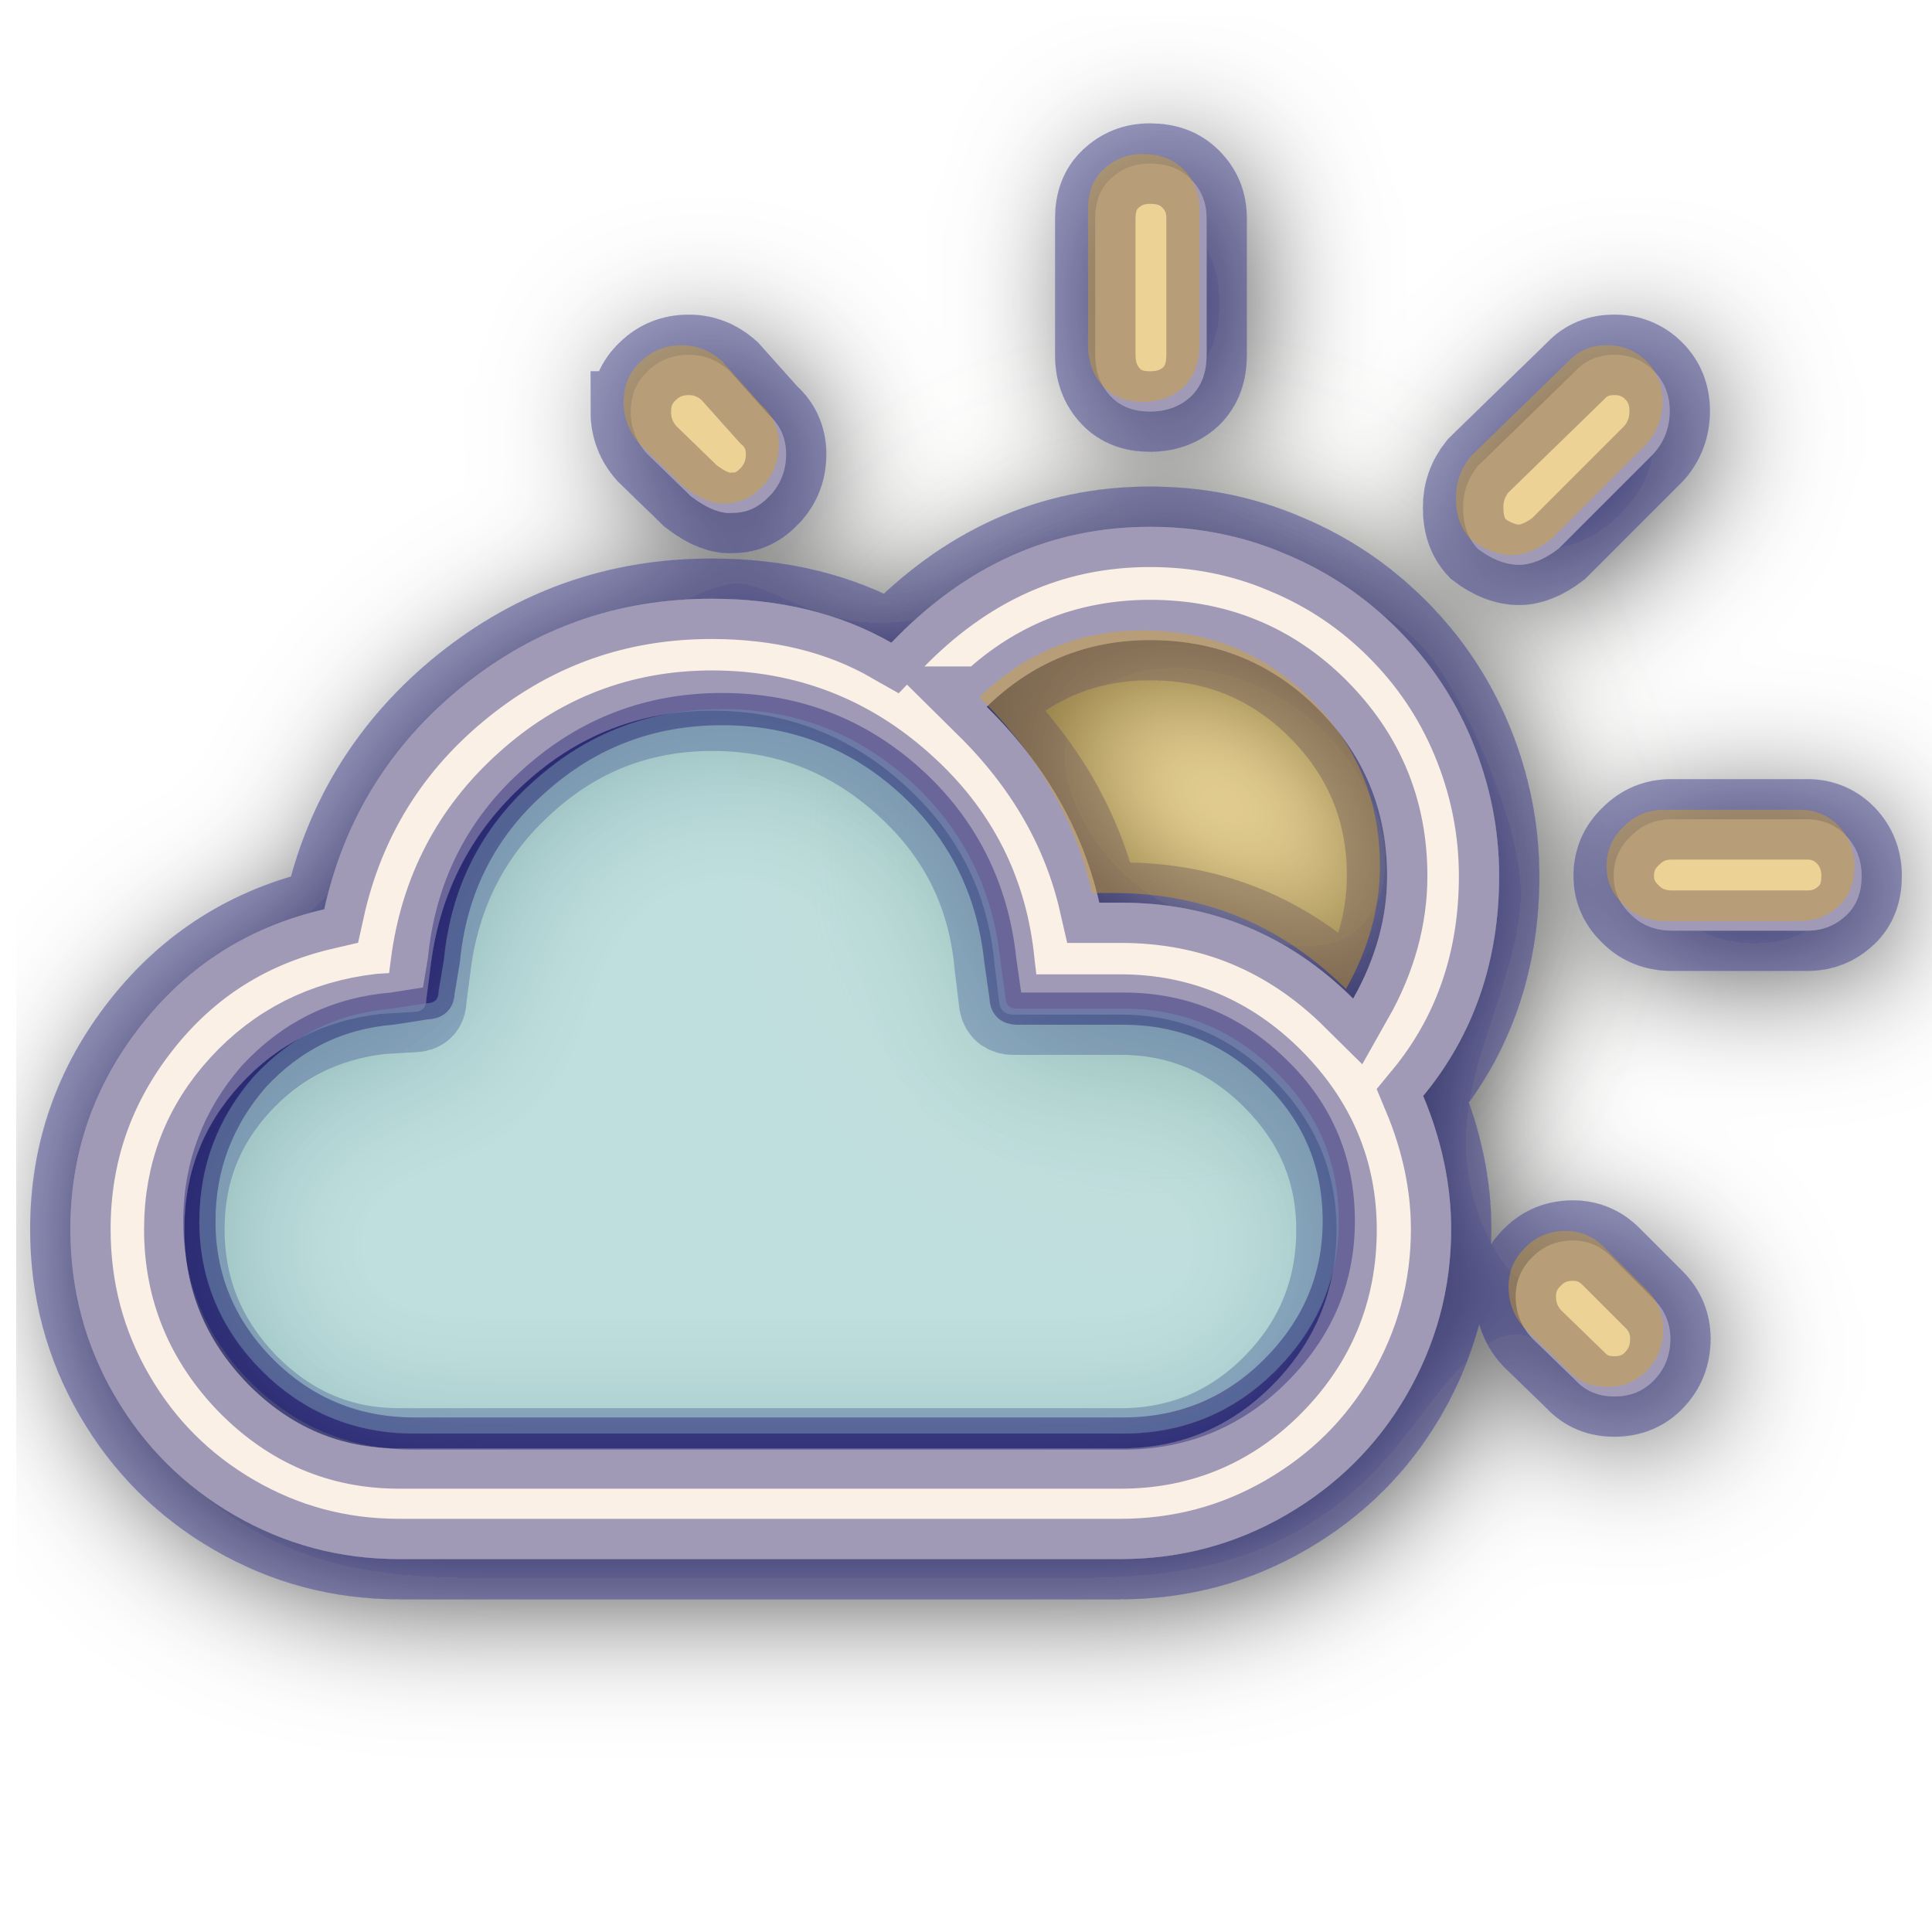
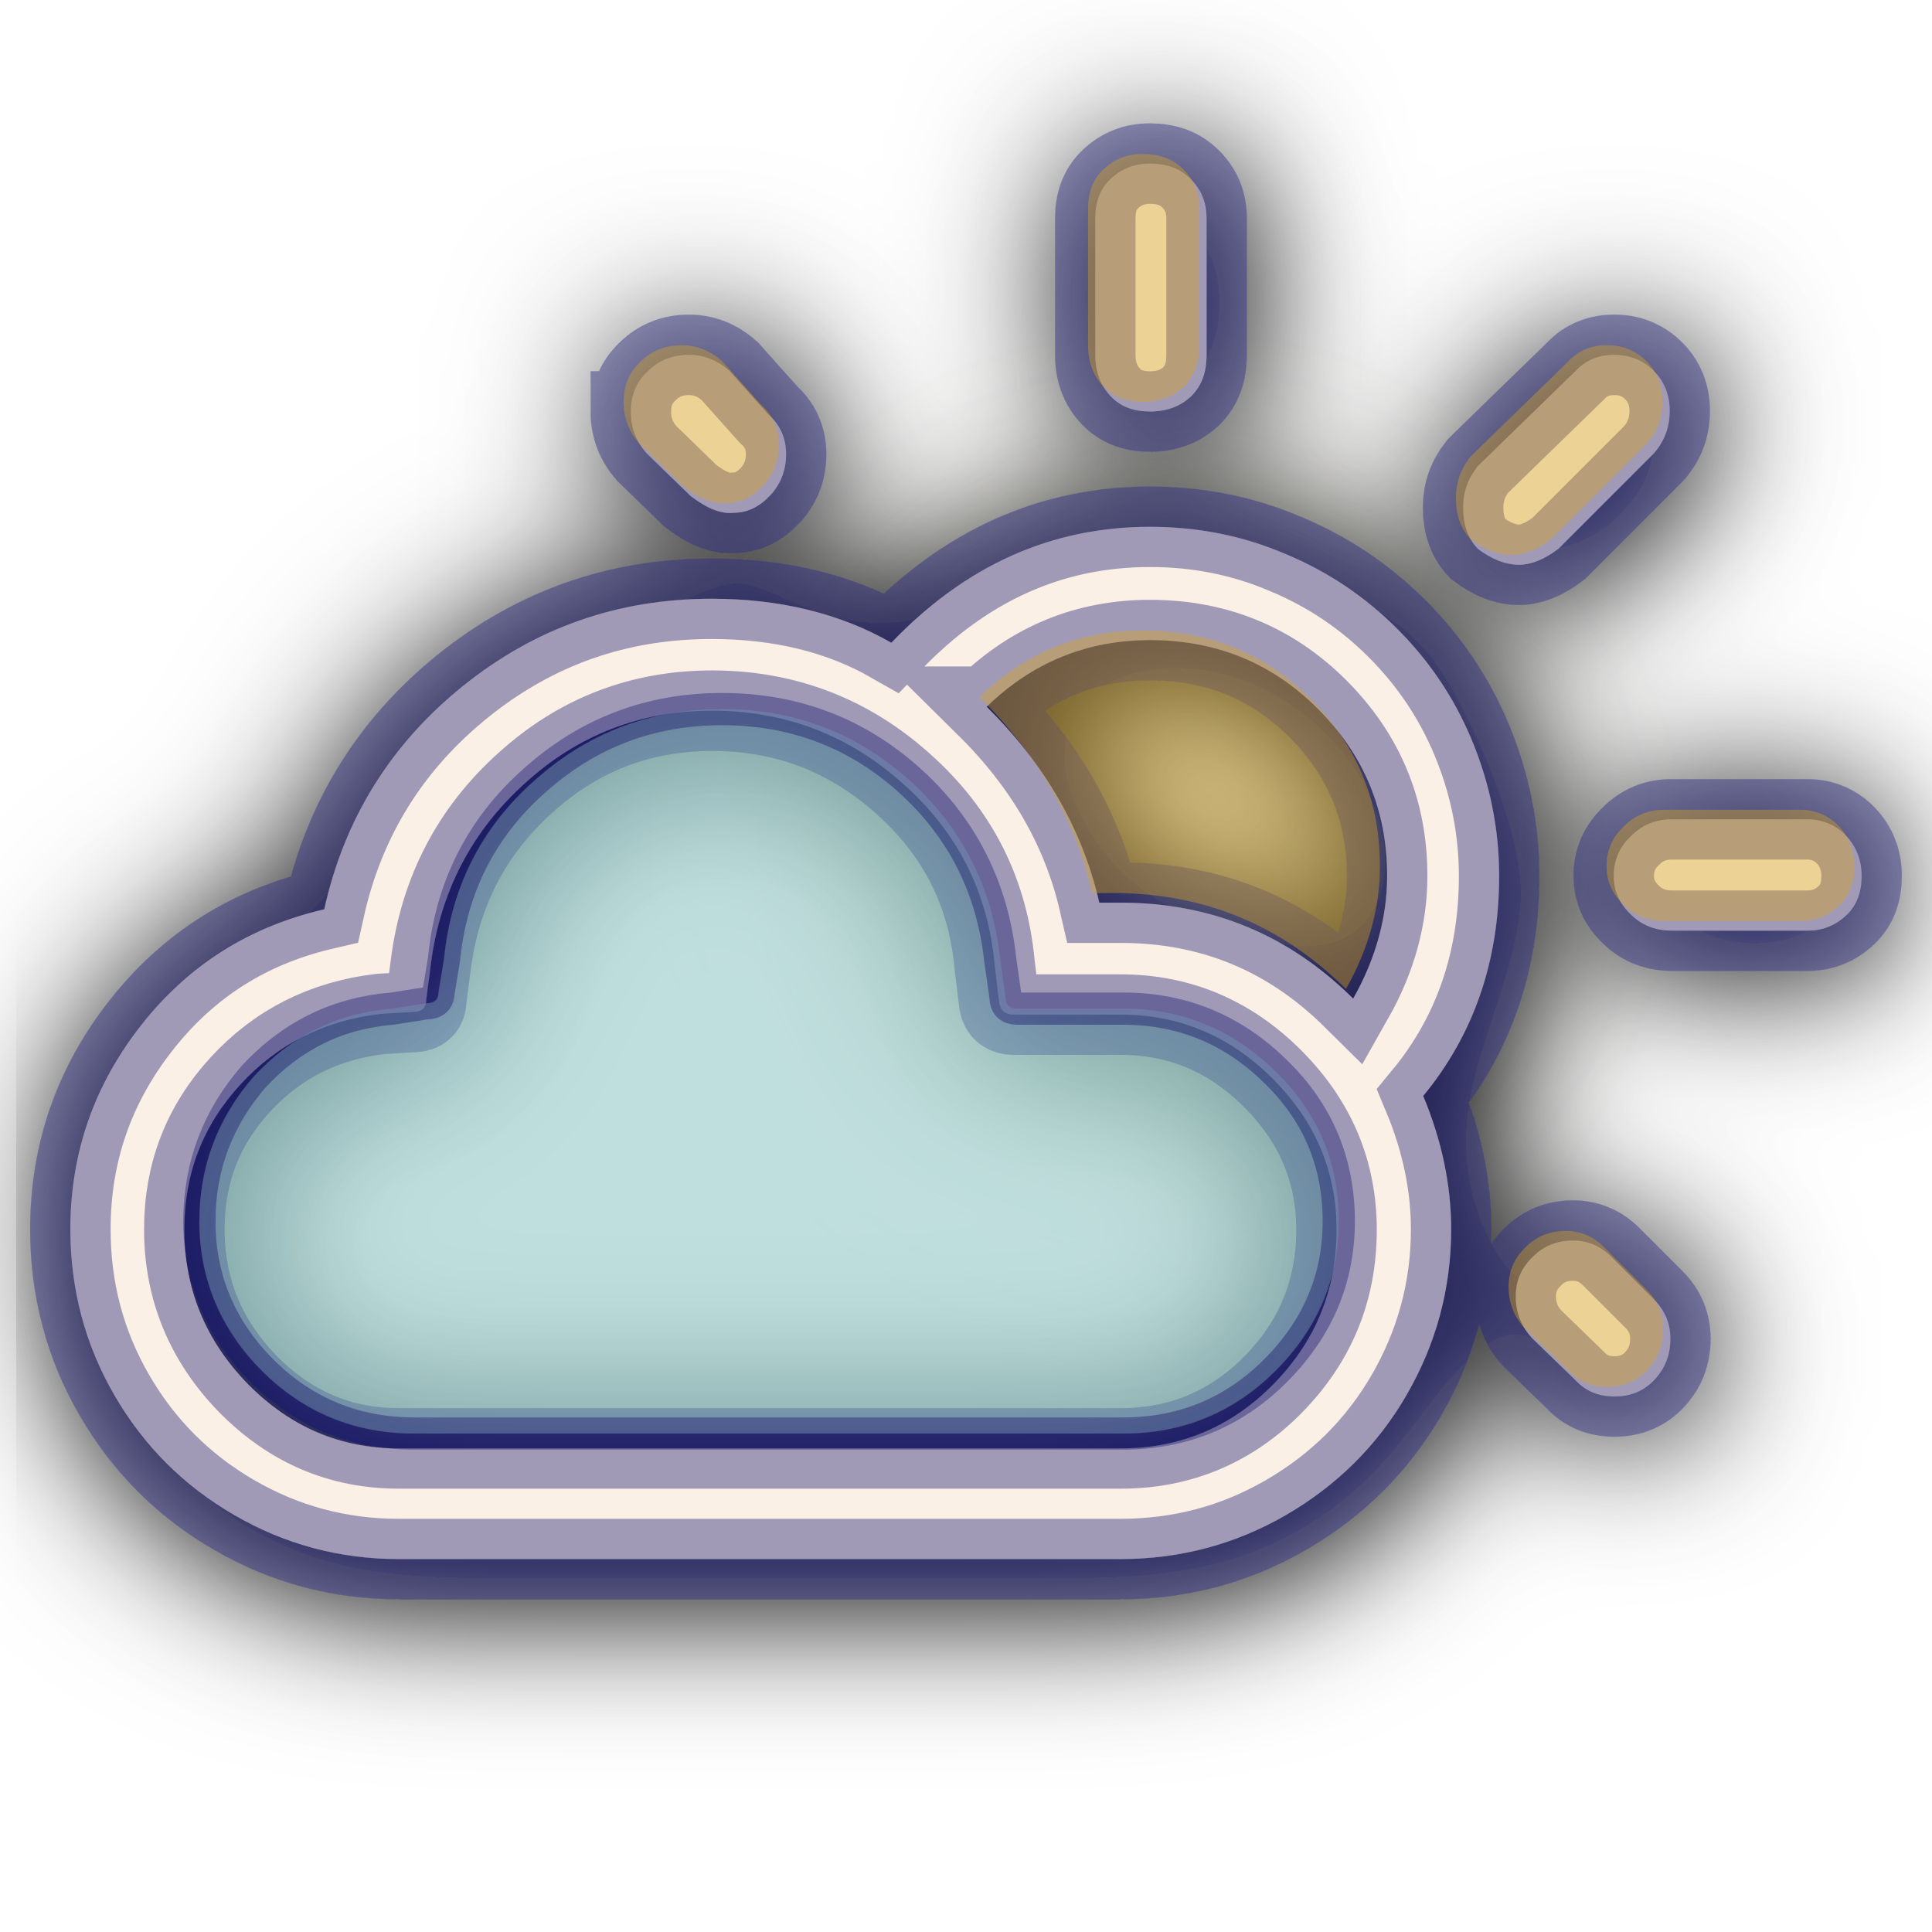
<svg xmlns="http://www.w3.org/2000/svg" width="60" height="60">
  <defs>
    <filter id="drop_shadow" filterUnits="objectBoundingBox" x="-50%" y="-50%" width="200%" height="200%">
      <feDropShadow dx="0.5" dy="0.5" stdDeviation="2" flood-color="black" flood-opacity="0.8" />
    </filter>
    <filter id="blur_shadow" filterUnits="objectBoundingBox" x="-50%" y="-50%" width="200%" height="200%">
      <feGaussianBlur in="SourceGraphic" stdDeviation="3" />
    </filter>
  </defs>
  <g>
+     <path fill="black" style="filter:url(#blur_shadow)" d="m2.185,38.174c0,1.863 0.455,3.58 1.366,5.153s2.152,2.815 3.725,3.725c1.573,0.911 3.27,1.366 5.112,1.366l22.413,0c1.842,0 3.56,-0.455 5.133,-1.366c1.573,-0.911 2.835,-2.152 3.746,-3.725c0.911,-1.573 1.387,-3.291 1.387,-5.153c0,-1.366 -0.29,-2.753 -0.869,-4.139c1.573,-1.904 2.359,-4.201 2.359,-6.83c0,-1.469 -0.29,-2.877 -0.849,-4.222c-0.559,-1.345 -1.345,-2.483 -2.318,-3.456c-0.973,-0.973 -2.111,-1.759 -3.456,-2.318c-1.345,-0.579 -2.753,-0.849 -4.222,-0.849c-3.063,0 -5.733,1.2 -8.03,3.601c-1.594,-0.911 -3.456,-1.366 -5.588,-1.366c-2.918,0 -5.484,0.911 -7.719,2.711c-2.235,1.801 -3.684,4.118 -4.305,6.933c-2.318,0.538 -4.201,1.718 -5.671,3.58s-2.214,3.974 -2.214,6.354l0,0zm3.539,0c0,-1.738 0.579,-3.229 1.738,-4.491c1.159,-1.262 2.608,-1.987 4.346,-2.194l1.035,-0.062c0.248,0 0.393,-0.124 0.393,-0.373l0.145,-1.118c0.29,-2.235 1.262,-4.118 2.918,-5.609c1.656,-1.511 3.601,-2.256 5.815,-2.256c2.277,0 4.263,0.766 5.94,2.277c1.697,1.511 2.628,3.373 2.835,5.609l0.145,1.2c0.041,0.228 0.186,0.352 0.435,0.352l3.332,0c1.821,0 3.394,0.662 4.719,1.987c1.325,1.325 1.987,2.877 1.987,4.698c0,1.883 -0.662,3.477 -1.966,4.801c-1.304,1.325 -2.897,1.987 -4.719,1.987l-22.434,0c-1.821,0 -3.373,-0.662 -4.698,-2.007c-1.304,-1.345 -1.966,-2.939 -1.966,-4.801l-0,-0zm13.866,-25.394c0,0.497 0.166,0.931 0.497,1.304l1.366,1.325c0.517,0.393 0.952,0.559 1.325,0.517c0.435,0 0.807,-0.186 1.138,-0.538s0.497,-0.786 0.497,-1.283c0,-0.497 -0.186,-0.911 -0.538,-1.221l-1.221,-1.366c-0.373,-0.331 -0.786,-0.497 -1.262,-0.497c-0.497,0 -0.931,0.166 -1.283,0.517c-0.352,0.331 -0.517,0.745 -0.517,1.242l0,0zm11.052,9.168c1.428,-1.387 3.125,-2.07 5.07,-2.07c2.049,0 3.787,0.704 5.215,2.132c1.428,1.428 2.152,3.146 2.152,5.195c0,1.283 -0.352,2.566 -1.055,3.808c-2.007,-1.987 -4.408,-2.98 -7.223,-2.98l-0.662,0c-0.517,-2.256 -1.676,-4.284 -3.498,-6.085l0,-0zm3.373,-10.927c0,0.538 0.166,0.952 0.476,1.283s0.724,0.476 1.221,0.476c0.538,0 0.952,-0.166 1.283,-0.476c0.331,-0.331 0.476,-0.745 0.476,-1.283l0,-4.243c0,-0.497 -0.166,-0.89 -0.497,-1.221s-0.745,-0.476 -1.262,-0.476c-0.497,0 -0.89,0.166 -1.221,0.476s-0.476,0.724 -0.476,1.221l0,4.243l0,0zm11.424,4.739c0,0.538 0.145,0.952 0.455,1.283c0.435,0.331 0.869,0.497 1.283,0.497c0.373,0 0.786,-0.166 1.221,-0.497l2.959,-2.959c0.331,-0.373 0.497,-0.807 0.497,-1.325c0,-0.497 -0.166,-0.911 -0.497,-1.242c-0.331,-0.331 -0.745,-0.497 -1.221,-0.497c-0.497,0 -0.89,0.166 -1.2,0.497l-3.042,2.959c-0.31,0.393 -0.455,0.807 -0.455,1.283l0,0zm1.635,24.504c0,0.497 0.166,0.931 0.517,1.304l1.345,1.304c0.31,0.331 0.704,0.497 1.2,0.497s0.911,-0.166 1.242,-0.517c0.331,-0.352 0.497,-0.766 0.497,-1.283c0,-0.455 -0.166,-0.869 -0.497,-1.2l-1.345,-1.345c-0.331,-0.331 -0.724,-0.497 -1.18,-0.497c-0.497,0 -0.911,0.166 -1.242,0.497c-0.352,0.331 -0.538,0.745 -0.538,1.242l0,-0zm3.042,-13.059c0,0.476 0.186,0.869 0.538,1.2c0.331,0.331 0.766,0.497 1.262,0.497l4.222,0c0.476,0 0.869,-0.166 1.2,-0.476s0.476,-0.724 0.476,-1.221c0,-0.497 -0.166,-0.911 -0.476,-1.242s-0.724,-0.517 -1.2,-0.517l-4.222,0c-0.497,0 -0.911,0.166 -1.262,0.517c-0.373,0.352 -0.538,0.766 -0.538,1.242z" />
    <g>
      <circle fill="palegoldenrod" cy="26.125" cx="36.225" r="10" fill-opacity="0.2" style="filter:url(#blur_shadow);" />
      <g stroke="midnightblue" stroke-opacity="0.4" style="filter:url(#drop_shadow);">
        <path stroke-width="2.5" fill="linen" d="m2.185,38.174c0,1.863 0.455,3.58 1.366,5.153s2.152,2.815 3.725,3.725c1.573,0.911 3.27,1.366 5.112,1.366l22.413,0c1.842,0 3.56,-0.455 5.133,-1.366c1.573,-0.911 2.835,-2.152 3.746,-3.725c0.911,-1.573 1.387,-3.291 1.387,-5.153c0,-1.366 -0.29,-2.753 -0.869,-4.139c1.573,-1.904 2.359,-4.201 2.359,-6.83c0,-1.469 -0.29,-2.877 -0.849,-4.222c-0.559,-1.345 -1.345,-2.483 -2.318,-3.456c-0.973,-0.973 -2.111,-1.759 -3.456,-2.318c-1.345,-0.579 -2.753,-0.849 -4.222,-0.849c-3.063,0 -5.733,1.2 -8.03,3.601c-1.594,-0.911 -3.456,-1.366 -5.588,-1.366c-2.918,0 -5.484,0.911 -7.719,2.711c-2.235,1.801 -3.684,4.118 -4.305,6.933c-2.318,0.538 -4.201,1.718 -5.671,3.58s-2.214,3.974 -2.214,6.354l0,0zm3.539,0c0,-1.738 0.579,-3.229 1.738,-4.491c1.159,-1.262 2.608,-1.987 4.346,-2.194l1.035,-0.062c0.248,0 0.393,-0.124 0.393,-0.373l0.145,-1.118c0.29,-2.235 1.262,-4.118 2.918,-5.609c1.656,-1.511 3.601,-2.256 5.815,-2.256c2.277,0 4.263,0.766 5.94,2.277c1.697,1.511 2.628,3.373 2.835,5.609l0.145,1.2c0.041,0.228 0.186,0.352 0.435,0.352l3.332,0c1.821,0 3.394,0.662 4.719,1.987c1.325,1.325 1.987,2.877 1.987,4.698c0,1.883 -0.662,3.477 -1.966,4.801c-1.304,1.325 -2.897,1.987 -4.719,1.987l-22.434,0c-1.821,0 -3.373,-0.662 -4.698,-2.007c-1.304,-1.345 -1.966,-2.939 -1.966,-4.801l-0,-0zm13.866,-25.394c0,0.497 0.166,0.931 0.497,1.304l1.366,1.325c0.517,0.393 0.952,0.559 1.325,0.517c0.435,0 0.807,-0.186 1.138,-0.538s0.497,-0.786 0.497,-1.283c0,-0.497 -0.186,-0.911 -0.538,-1.221l-1.221,-1.366c-0.373,-0.331 -0.786,-0.497 -1.262,-0.497c-0.497,0 -0.931,0.166 -1.283,0.517c-0.352,0.331 -0.517,0.745 -0.517,1.242l0,0zm11.052,9.168c1.428,-1.387 3.125,-2.07 5.07,-2.07c2.049,0 3.787,0.704 5.215,2.132c1.428,1.428 2.152,3.146 2.152,5.195c0,1.283 -0.352,2.566 -1.055,3.808c-2.007,-1.987 -4.408,-2.98 -7.223,-2.98l-0.662,0c-0.517,-2.256 -1.676,-4.284 -3.498,-6.085l0,-0zm3.373,-10.927c0,0.538 0.166,0.952 0.476,1.283s0.724,0.476 1.221,0.476c0.538,0 0.952,-0.166 1.283,-0.476c0.331,-0.331 0.476,-0.745 0.476,-1.283l0,-4.243c0,-0.497 -0.166,-0.89 -0.497,-1.221s-0.745,-0.476 -1.262,-0.476c-0.497,0 -0.89,0.166 -1.221,0.476s-0.476,0.724 -0.476,1.221l0,4.243l0,0zm11.424,4.739c0,0.538 0.145,0.952 0.455,1.283c0.435,0.331 0.869,0.497 1.283,0.497c0.373,0 0.786,-0.166 1.221,-0.497l2.959,-2.959c0.331,-0.373 0.497,-0.807 0.497,-1.325c0,-0.497 -0.166,-0.911 -0.497,-1.242c-0.331,-0.331 -0.745,-0.497 -1.221,-0.497c-0.497,0 -0.89,0.166 -1.2,0.497l-3.042,2.959c-0.31,0.393 -0.455,0.807 -0.455,1.283l0,0zm1.635,24.504c0,0.497 0.166,0.931 0.517,1.304l1.345,1.304c0.31,0.331 0.704,0.497 1.2,0.497s0.911,-0.166 1.242,-0.517c0.331,-0.352 0.497,-0.766 0.497,-1.283c0,-0.455 -0.166,-0.869 -0.497,-1.2l-1.345,-1.345c-0.331,-0.331 -0.724,-0.497 -1.18,-0.497c-0.497,0 -0.911,0.166 -1.242,0.497c-0.352,0.331 -0.538,0.745 -0.538,1.242l0,-0zm3.042,-13.059c0,0.476 0.186,0.869 0.538,1.2c0.331,0.331 0.766,0.497 1.262,0.497l4.222,0c0.476,0 0.869,-0.166 1.2,-0.476s0.476,-0.724 0.476,-1.221c0,-0.497 -0.166,-0.911 -0.476,-1.242s-0.724,-0.517 -1.2,-0.517l-4.222,0c-0.497,0 -0.911,0.166 -1.262,0.517c-0.373,0.352 -0.538,0.766 -0.538,1.242z" />
        <path d="m6.191,37.922c0,1.804 0.664,3.37 1.946,4.652s2.872,1.946 4.723,1.946l22.024,0c1.827,0 3.417,-0.641 4.723,-1.946c1.305,-1.305 1.97,-2.848 1.97,-4.652c0,-1.804 -0.641,-3.37 -1.97,-4.652c-1.305,-1.282 -2.872,-1.946 -4.723,-1.946l-3.299,0c-0.237,0 -0.356,-0.119 -0.356,-0.356l-0.166,-1.163c-0.237,-2.231 -1.187,-4.106 -2.824,-5.577s-3.584,-2.207 -5.814,-2.207c-2.231,0 -4.177,0.736 -5.838,2.231c-1.661,1.471 -2.587,3.346 -2.8,5.553l-0.166,0.997c0,0.237 -0.119,0.356 -0.38,0.356l-1.068,0.166c-1.709,0.142 -3.133,0.854 -4.296,2.112c-1.092,1.258 -1.685,2.753 -1.685,4.485l-0,-0z" fill-opacity="0.4" fill="paleturquoise" />
      </g>
    </g>
  </g>
  <g>
    <path fill-opacity="0.4" fill="goldenrod" d="m19.366,12.481c0,0.497 0.166,0.931 0.497,1.304l1.366,1.325c0.517,0.393 0.952,0.559 1.325,0.517c0.435,0 0.807,-0.186 1.138,-0.538s0.497,-0.786 0.497,-1.283c0,-0.497 -0.186,-0.911 -0.538,-1.221l-1.221,-1.366c-0.373,-0.331 -0.786,-0.497 -1.262,-0.497c-0.497,0 -0.931,0.166 -1.283,0.517c-0.352,0.331 -0.517,0.745 -0.517,1.242l0,0zm11.052,9.168c1.428,-1.387 3.125,-2.07 5.07,-2.07c2.049,0 3.787,0.704 5.215,2.132c1.428,1.428 2.152,3.146 2.152,5.195c0,1.283 -0.352,2.566 -1.055,3.808c-2.007,-1.987 -4.408,-2.98 -7.223,-2.98l-0.662,0c-0.517,-2.256 -1.676,-4.284 -3.498,-6.085l0,-0zm3.373,-10.927c0,0.538 0.166,0.952 0.476,1.283s0.724,0.476 1.221,0.476c0.538,0 0.952,-0.166 1.283,-0.476c0.331,-0.331 0.476,-0.745 0.476,-1.283l0,-4.243c0,-0.497 -0.166,-0.89 -0.497,-1.221s-0.745,-0.476 -1.262,-0.476c-0.497,0 -0.89,0.166 -1.221,0.476s-0.476,0.724 -0.476,1.221l0,4.243l0,0zm11.424,4.739c0,0.538 0.145,0.952 0.455,1.283c0.435,0.331 0.869,0.497 1.283,0.497c0.373,0 0.786,-0.166 1.221,-0.497l2.959,-2.959c0.331,-0.373 0.497,-0.807 0.497,-1.325c0,-0.497 -0.166,-0.911 -0.497,-1.242c-0.331,-0.331 -0.745,-0.497 -1.221,-0.497c-0.497,0 -0.89,0.166 -1.2,0.497l-3.042,2.959c-0.31,0.393 -0.455,0.807 -0.455,1.283l0,0zm1.635,24.504c0,0.497 0.166,0.931 0.517,1.304l1.345,1.304c0.31,0.331 0.704,0.497 1.2,0.497s0.911,-0.166 1.242,-0.517c0.331,-0.352 0.497,-0.766 0.497,-1.283c0,-0.455 -0.166,-0.869 -0.497,-1.2l-1.345,-1.345c-0.331,-0.331 -0.724,-0.497 -1.18,-0.497c-0.497,0 -0.911,0.166 -1.242,0.497c-0.352,0.331 -0.538,0.745 -0.538,1.242l0,-0zm3.042,-13.059c0,0.476 0.186,0.869 0.538,1.2c0.331,0.331 0.766,0.497 1.262,0.497l4.222,0c0.476,0 0.869,-0.166 1.2,-0.476s0.476,-0.724 0.476,-1.221c0,-0.497 -0.166,-0.911 -0.476,-1.242s-0.724,-0.517 -1.2,-0.517l-4.222,0c-0.497,0 -0.911,0.166 -1.262,0.517c-0.373,0.352 -0.538,0.766 -0.538,1.242z" />
  </g>
</svg>
